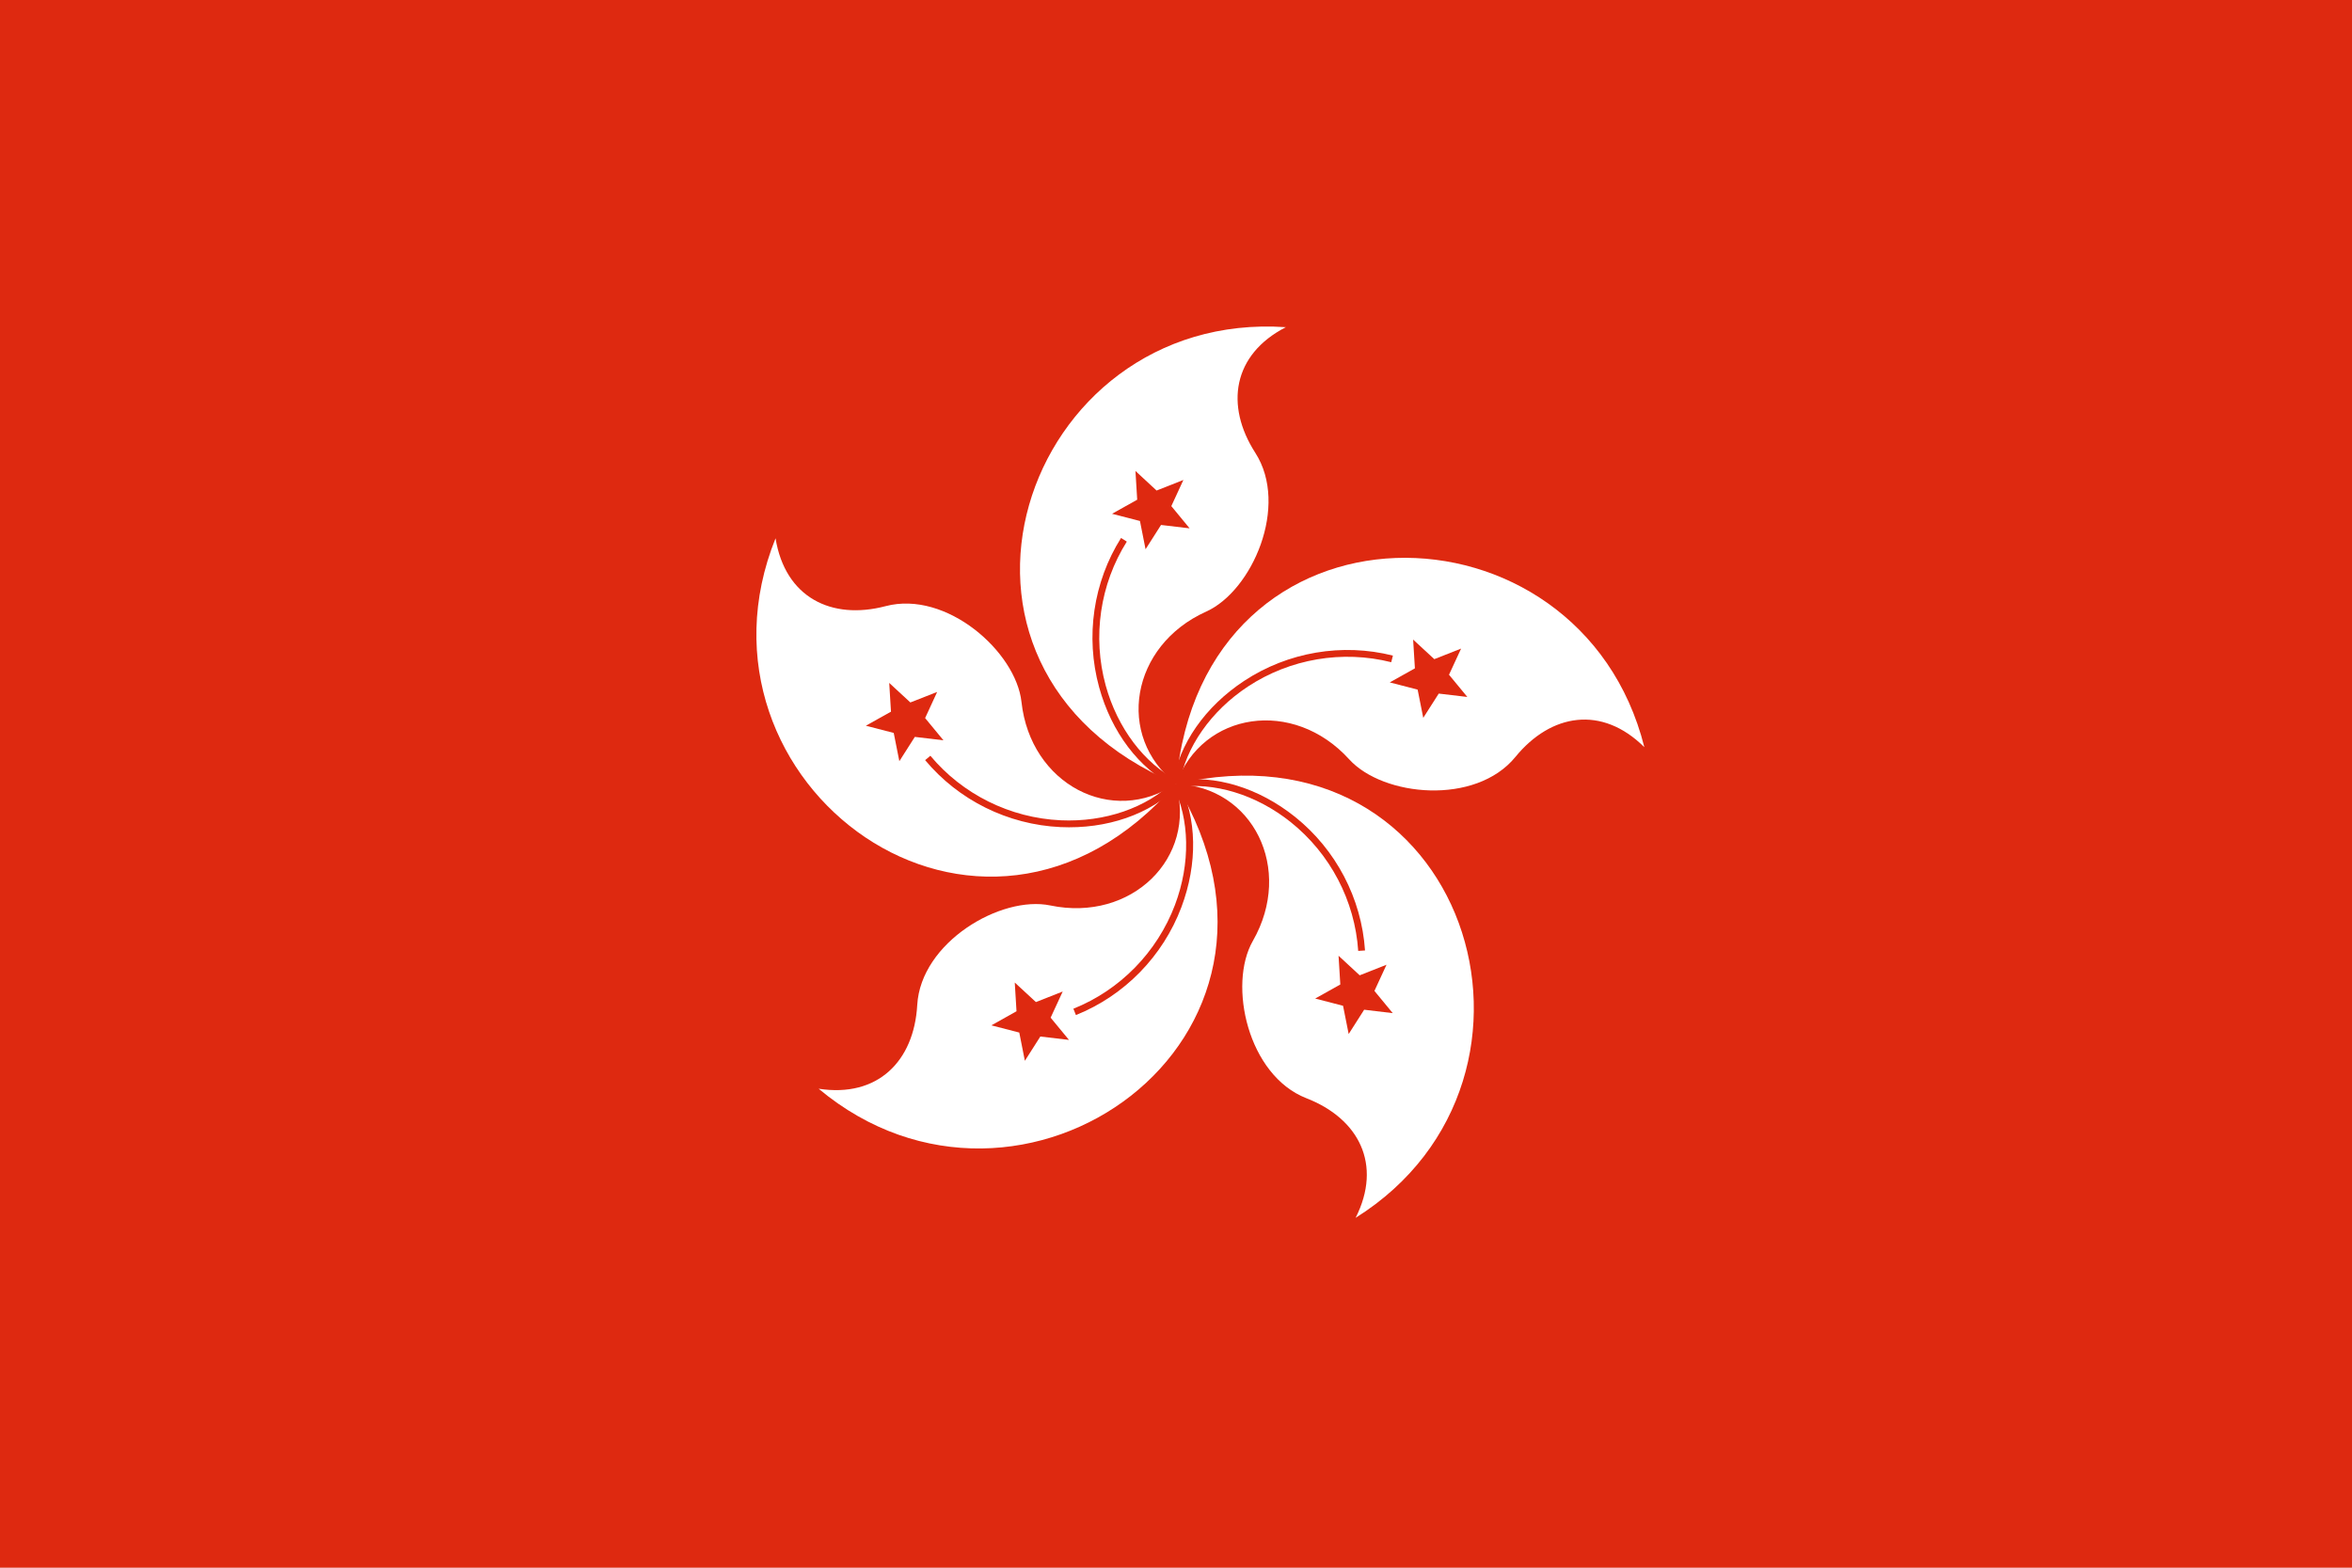
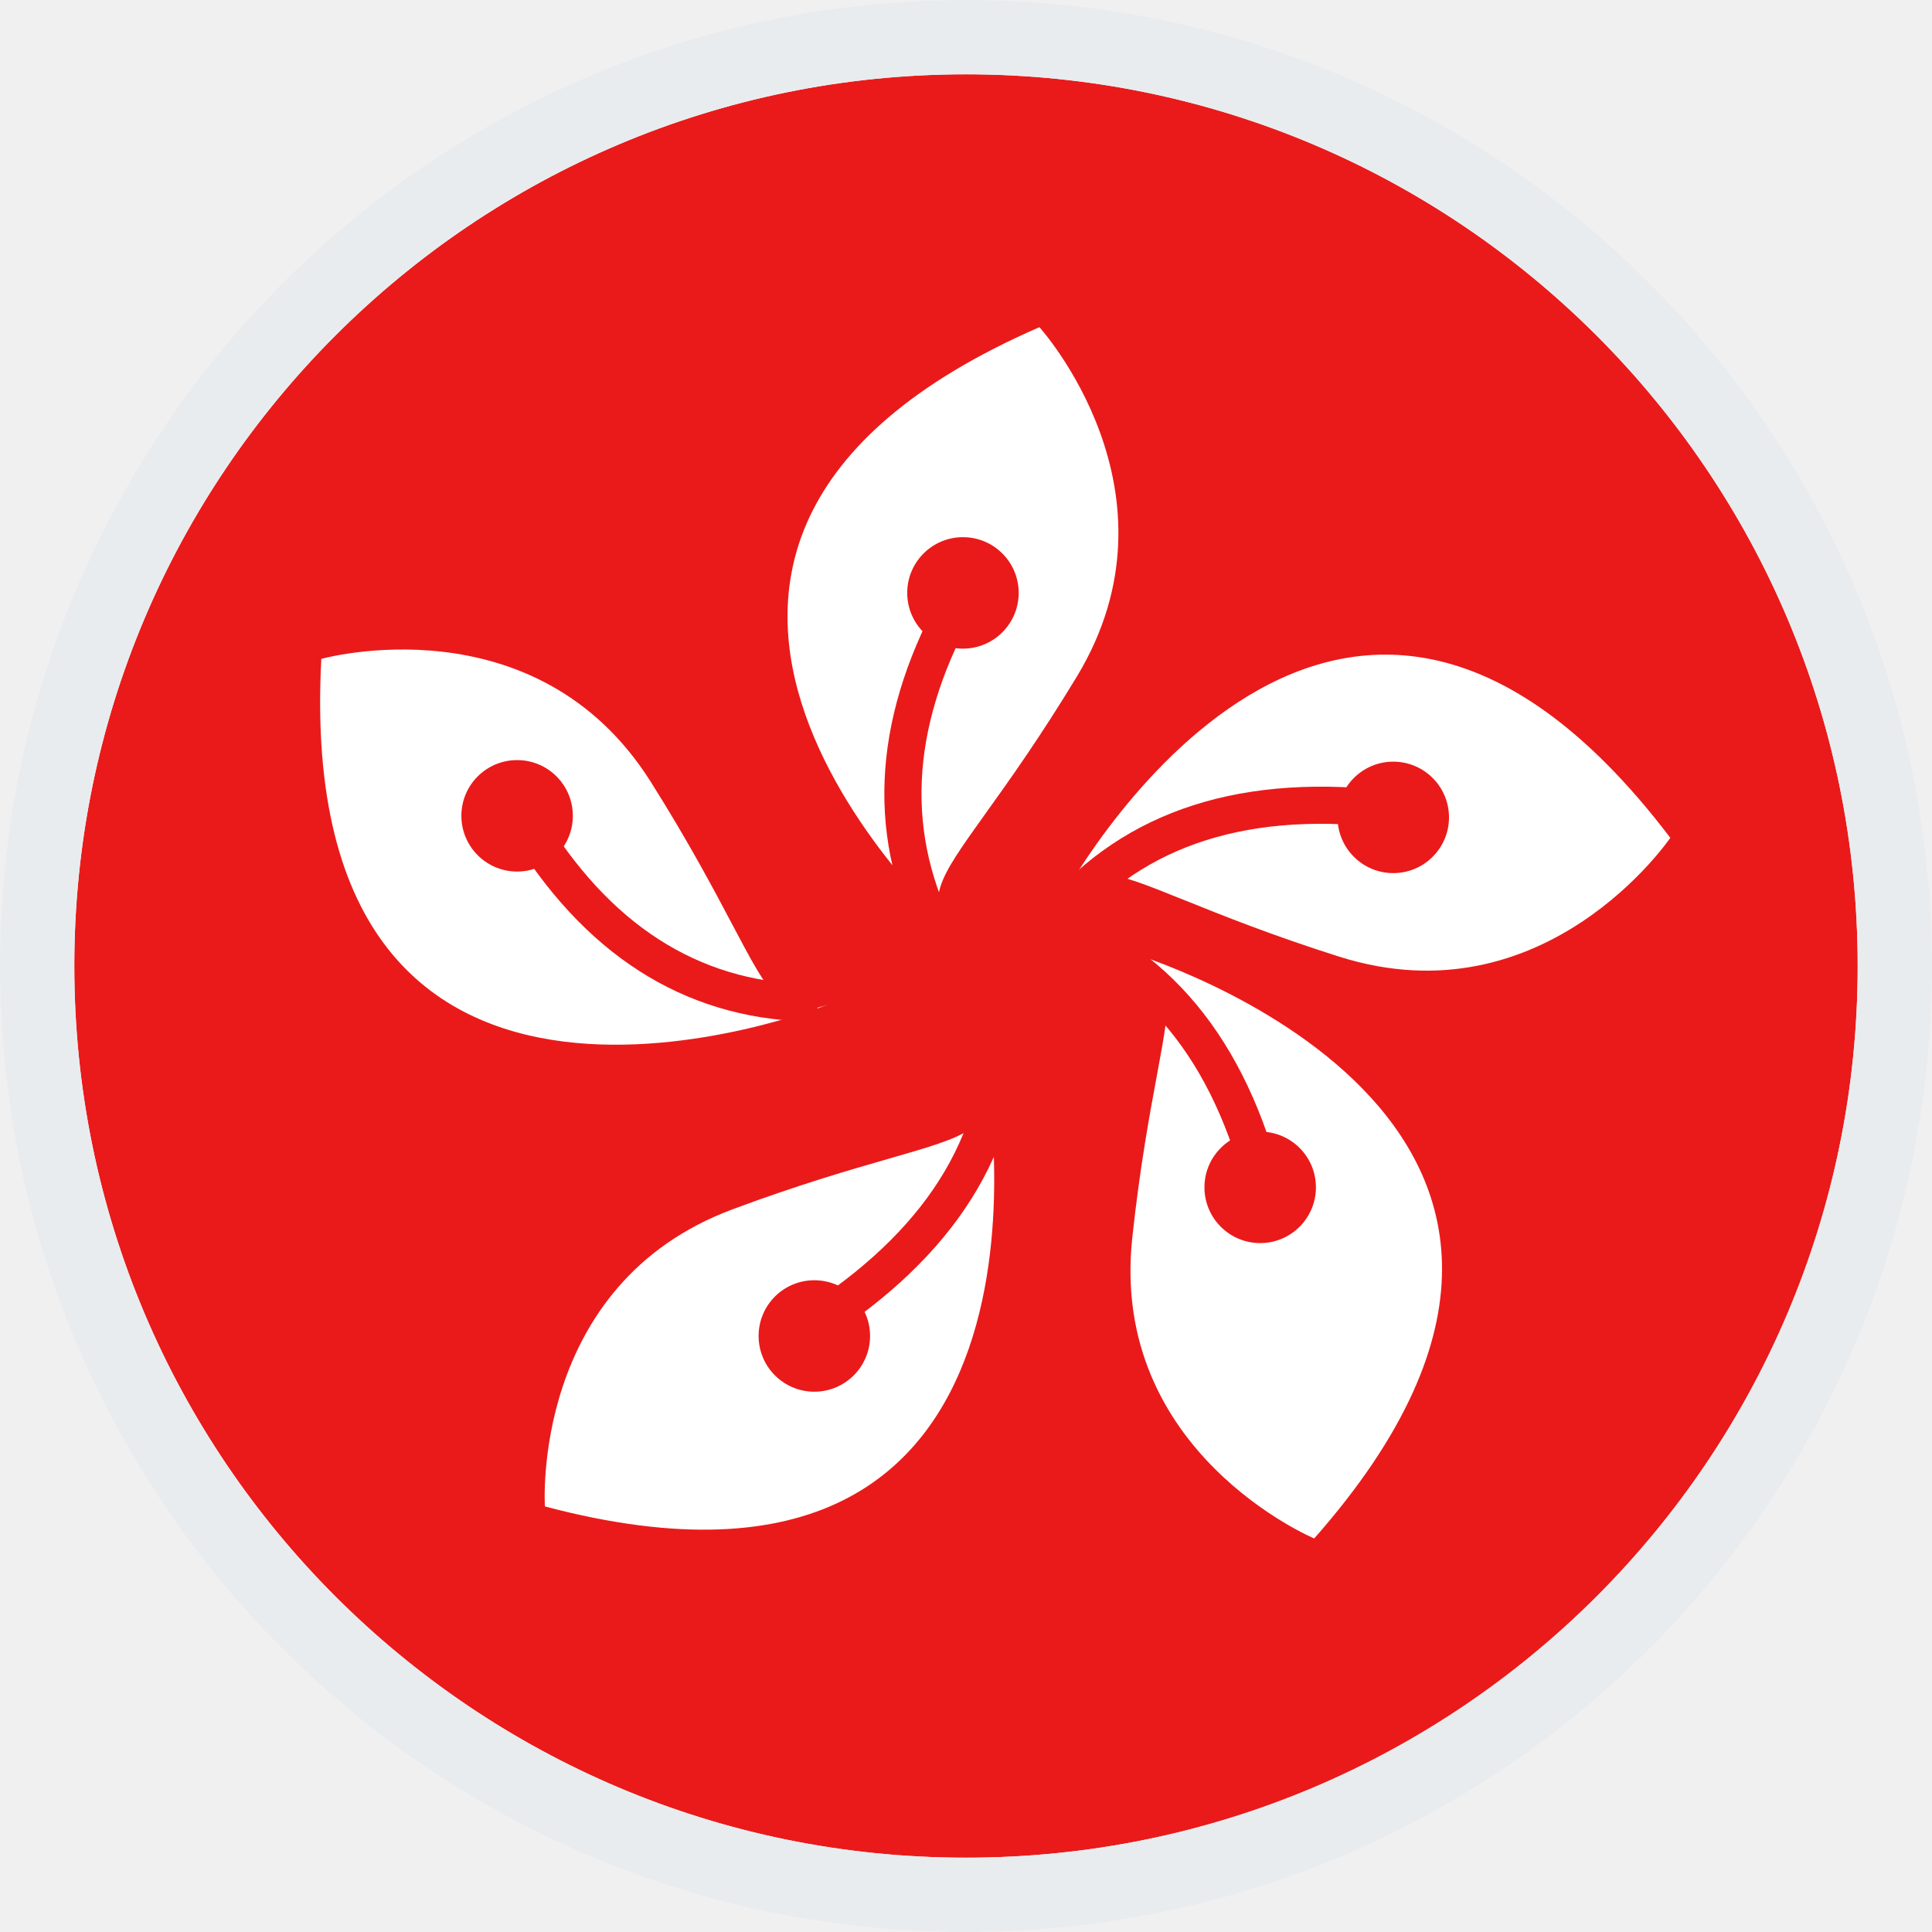
- <svg xmlns="http://www.w3.org/2000/svg" xmlns:xlink="http://www.w3.org/1999/xlink" viewBox="0 0 900 600">
-   <rect width="900" height="600" fill="#de2910" />
-   <g id="petal">
-     <path d="m 449.964,299.913 c -105.263,-44.486 -58.602,-181.582 42.07,-174.691 -20.366,10.467 -23.318,29.998 -11.687,48.09 13.024,20.256 -1.199,52.849 -18.806,60.767 -28.935,13.024 -34.728,47.75 -11.577,65.833 z" fill="#fff" />
-     <path d="m 444.272,200.92 -5.92,9.294 -2.145,-10.814 -10.678,-2.759 9.625,-5.389 -0.671,-11 8.085,7.489 10.256,-4.043 -4.611,10.009 7.001,8.505 z" fill="#de2910" />
-     <path d="m 450.56,298.759 c -12.731,-6.535 -22.996,-20.155 -27.468,-36.431 -5.115,-18.67 -2.173,-38.742 8.083,-55.038 l -2.208,-1.394 c -10.641,16.929 -13.693,37.743 -8.386,57.119 4.728,17.222 15.214,31.098 28.787,38.064 z" fill="#de2910" />
+ <svg xmlns="http://www.w3.org/2000/svg" width="26" height="26" viewBox="0 0 26 26" fill="none">
+   <g clip-path="url(#clip0_28573_48217)">
+     <path fill-rule="evenodd" clip-rule="evenodd" d="M-3 1V25H29V1H-3Z" fill="#EA1A1A" />
+     <mask id="mask0_28573_48217" style="mask-type:luminance" maskUnits="userSpaceOnUse" x="-3" y="1" width="32" height="24">
+       <path fill-rule="evenodd" clip-rule="evenodd" d="M-3 1V25H29V1H-3Z" fill="white" />
+     </mask>
+     <g mask="url(#mask0_28573_48217)">
+       <path fill-rule="evenodd" clip-rule="evenodd" d="M12.869 12.575C12.869 12.575 7.08 7.411 13.988 4.403C13.988 4.403 15.998 6.62 14.49 9.108C13.996 9.924 13.579 10.507 13.265 10.945C12.623 11.842 12.416 12.132 12.869 12.575ZM4.324 8.867C3.927 16.392 11.134 13.522 11.134 13.522C10.535 13.729 10.369 13.415 9.854 12.44L9.854 12.44C9.602 11.963 9.267 11.33 8.758 10.522C7.206 8.061 4.324 8.867 4.324 8.867ZM15.238 12.827C15.238 12.827 22.67 15.052 17.686 20.704C17.686 20.704 14.926 19.546 15.238 16.654C15.34 15.706 15.471 15.001 15.569 14.472C15.771 13.386 15.836 13.036 15.238 12.827ZM13.284 14.562C13.284 14.562 14.617 22.204 7.333 20.273C7.333 20.273 7.135 17.287 9.862 16.273C10.756 15.94 11.445 15.742 11.962 15.593L11.962 15.593L11.962 15.593L11.962 15.593C13.023 15.288 13.365 15.19 13.284 14.562ZM22.478 11.275C17.923 5.273 14.274 12.118 14.274 12.118C14.597 11.574 14.927 11.706 15.95 12.118C16.45 12.319 17.115 12.587 18.025 12.875C20.799 13.751 22.478 11.275 22.478 11.275Z" fill="white" />
+       <path d="M6.951 11.342L7.373 11.074C8.3 12.532 9.502 13.249 11.002 13.249V13.749C9.324 13.749 7.966 12.939 6.951 11.342Z" fill="#EA1A1A" />
+       <path fill-rule="evenodd" clip-rule="evenodd" d="M18.75 11.75C19.164 11.75 19.5 11.414 19.5 11C19.5 10.586 19.164 10.25 18.75 10.25C18.336 10.25 18 10.586 18 11C18 11.414 18.336 11.75 18.75 11.75Z" fill="#EA1A1A" />
+       <path fill-rule="evenodd" clip-rule="evenodd" d="M16.959 16.729C17.373 16.729 17.709 16.393 17.709 15.979C17.709 15.564 17.373 15.229 16.959 15.229C16.545 15.229 16.209 15.564 16.209 15.979C16.209 16.393 16.545 16.729 16.959 16.729Z" fill="#EA1A1A" />
+       <path fill-rule="evenodd" clip-rule="evenodd" d="M10.959 18.729C11.373 18.729 11.709 18.393 11.709 17.979C11.709 17.564 11.373 17.229 10.959 17.229C10.545 17.229 10.209 17.564 10.209 17.979C10.209 18.393 10.545 18.729 10.959 18.729Z" fill="#EA1A1A" />
+       <path fill-rule="evenodd" clip-rule="evenodd" d="M6.959 11.729C7.373 11.729 7.709 11.393 7.709 10.979C7.709 10.564 7.373 10.229 6.959 10.229C6.545 10.229 6.209 10.564 6.209 10.979C6.209 11.393 6.545 11.729 6.959 11.729Z" fill="#EA1A1A" />
+       <path fill-rule="evenodd" clip-rule="evenodd" d="M12.959 8.729C13.373 8.729 13.709 8.393 13.709 7.979C13.709 7.564 13.373 7.229 12.959 7.229C12.545 7.229 12.209 7.564 12.209 7.979C12.209 8.393 12.545 8.729 12.959 8.729Z" fill="#EA1A1A" />
+       <path d="M12.635 8.054L13.075 8.292C12.242 9.828 12.183 11.245 12.888 12.571L12.447 12.805C11.659 11.325 11.726 9.731 12.635 8.054Z" fill="#EA1A1A" />
+       <path d="M19.014 10.685L18.939 11.179C16.984 10.883 15.52 11.296 14.517 12.409L14.146 12.074C15.27 10.825 16.903 10.365 19.014 10.685Z" fill="#EA1A1A" />
+       <path d="M17.351 16.364L16.861 16.463C16.471 14.524 15.582 13.289 14.193 12.728L14.38 12.264C15.939 12.894 16.93 14.271 17.351 16.364Z" fill="#EA1A1A" />
+       <path d="M10.906 18.15L10.645 17.723C12.334 16.693 13.191 15.436 13.243 13.939L13.742 13.957C13.684 15.636 12.729 17.038 10.906 18.15Z" fill="#EA1A1A" />
+     </g>
  </g>
-   <use xlink:href="#petal" transform="rotate(72 450,300)" />
-   <use xlink:href="#petal" transform="rotate(144 450,300)" />
-   <use xlink:href="#petal" transform="rotate(216 450,300)" />
-   <use xlink:href="#petal" transform="rotate(288 450,300)" />
+   <rect x="0.5" y="0.5" width="25" height="25" rx="12.5" stroke="#E9ECEE" />
+   <defs>
+     <clipPath id="clip0_28573_48217">
+       <rect x="1" y="1" width="24" height="24" rx="12" fill="white" />
+     </clipPath>
+   </defs>
</svg>
